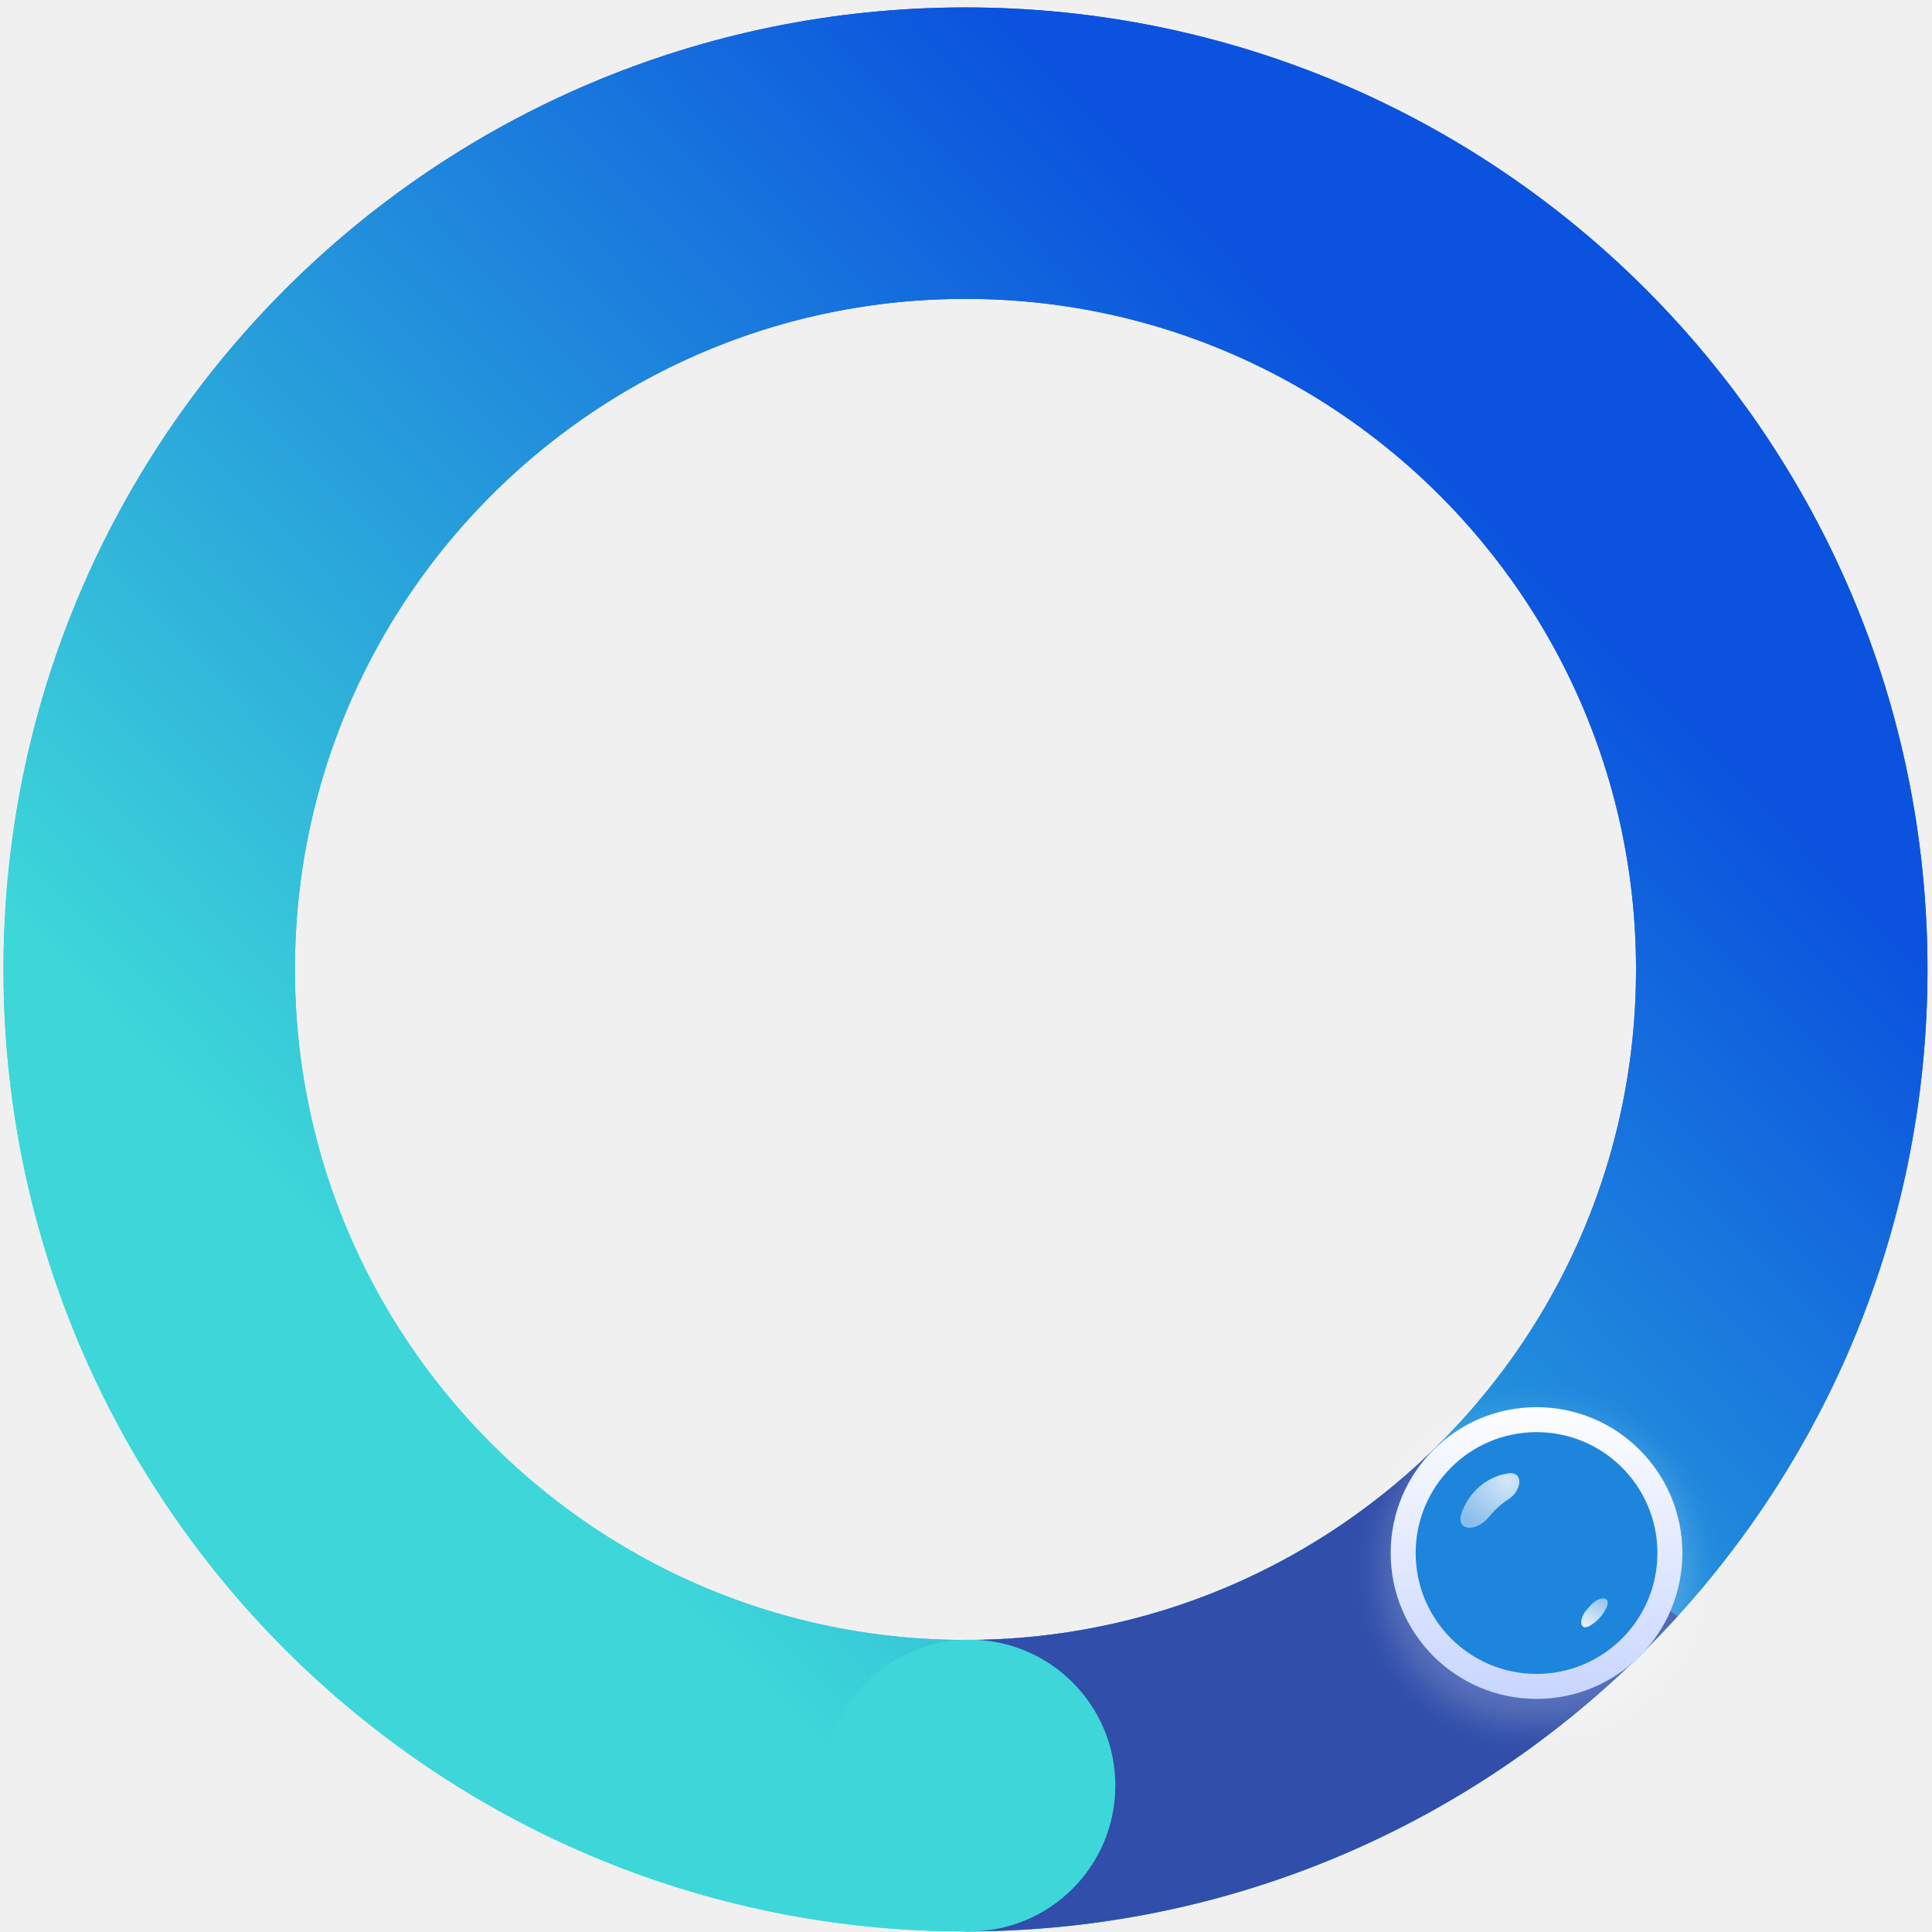
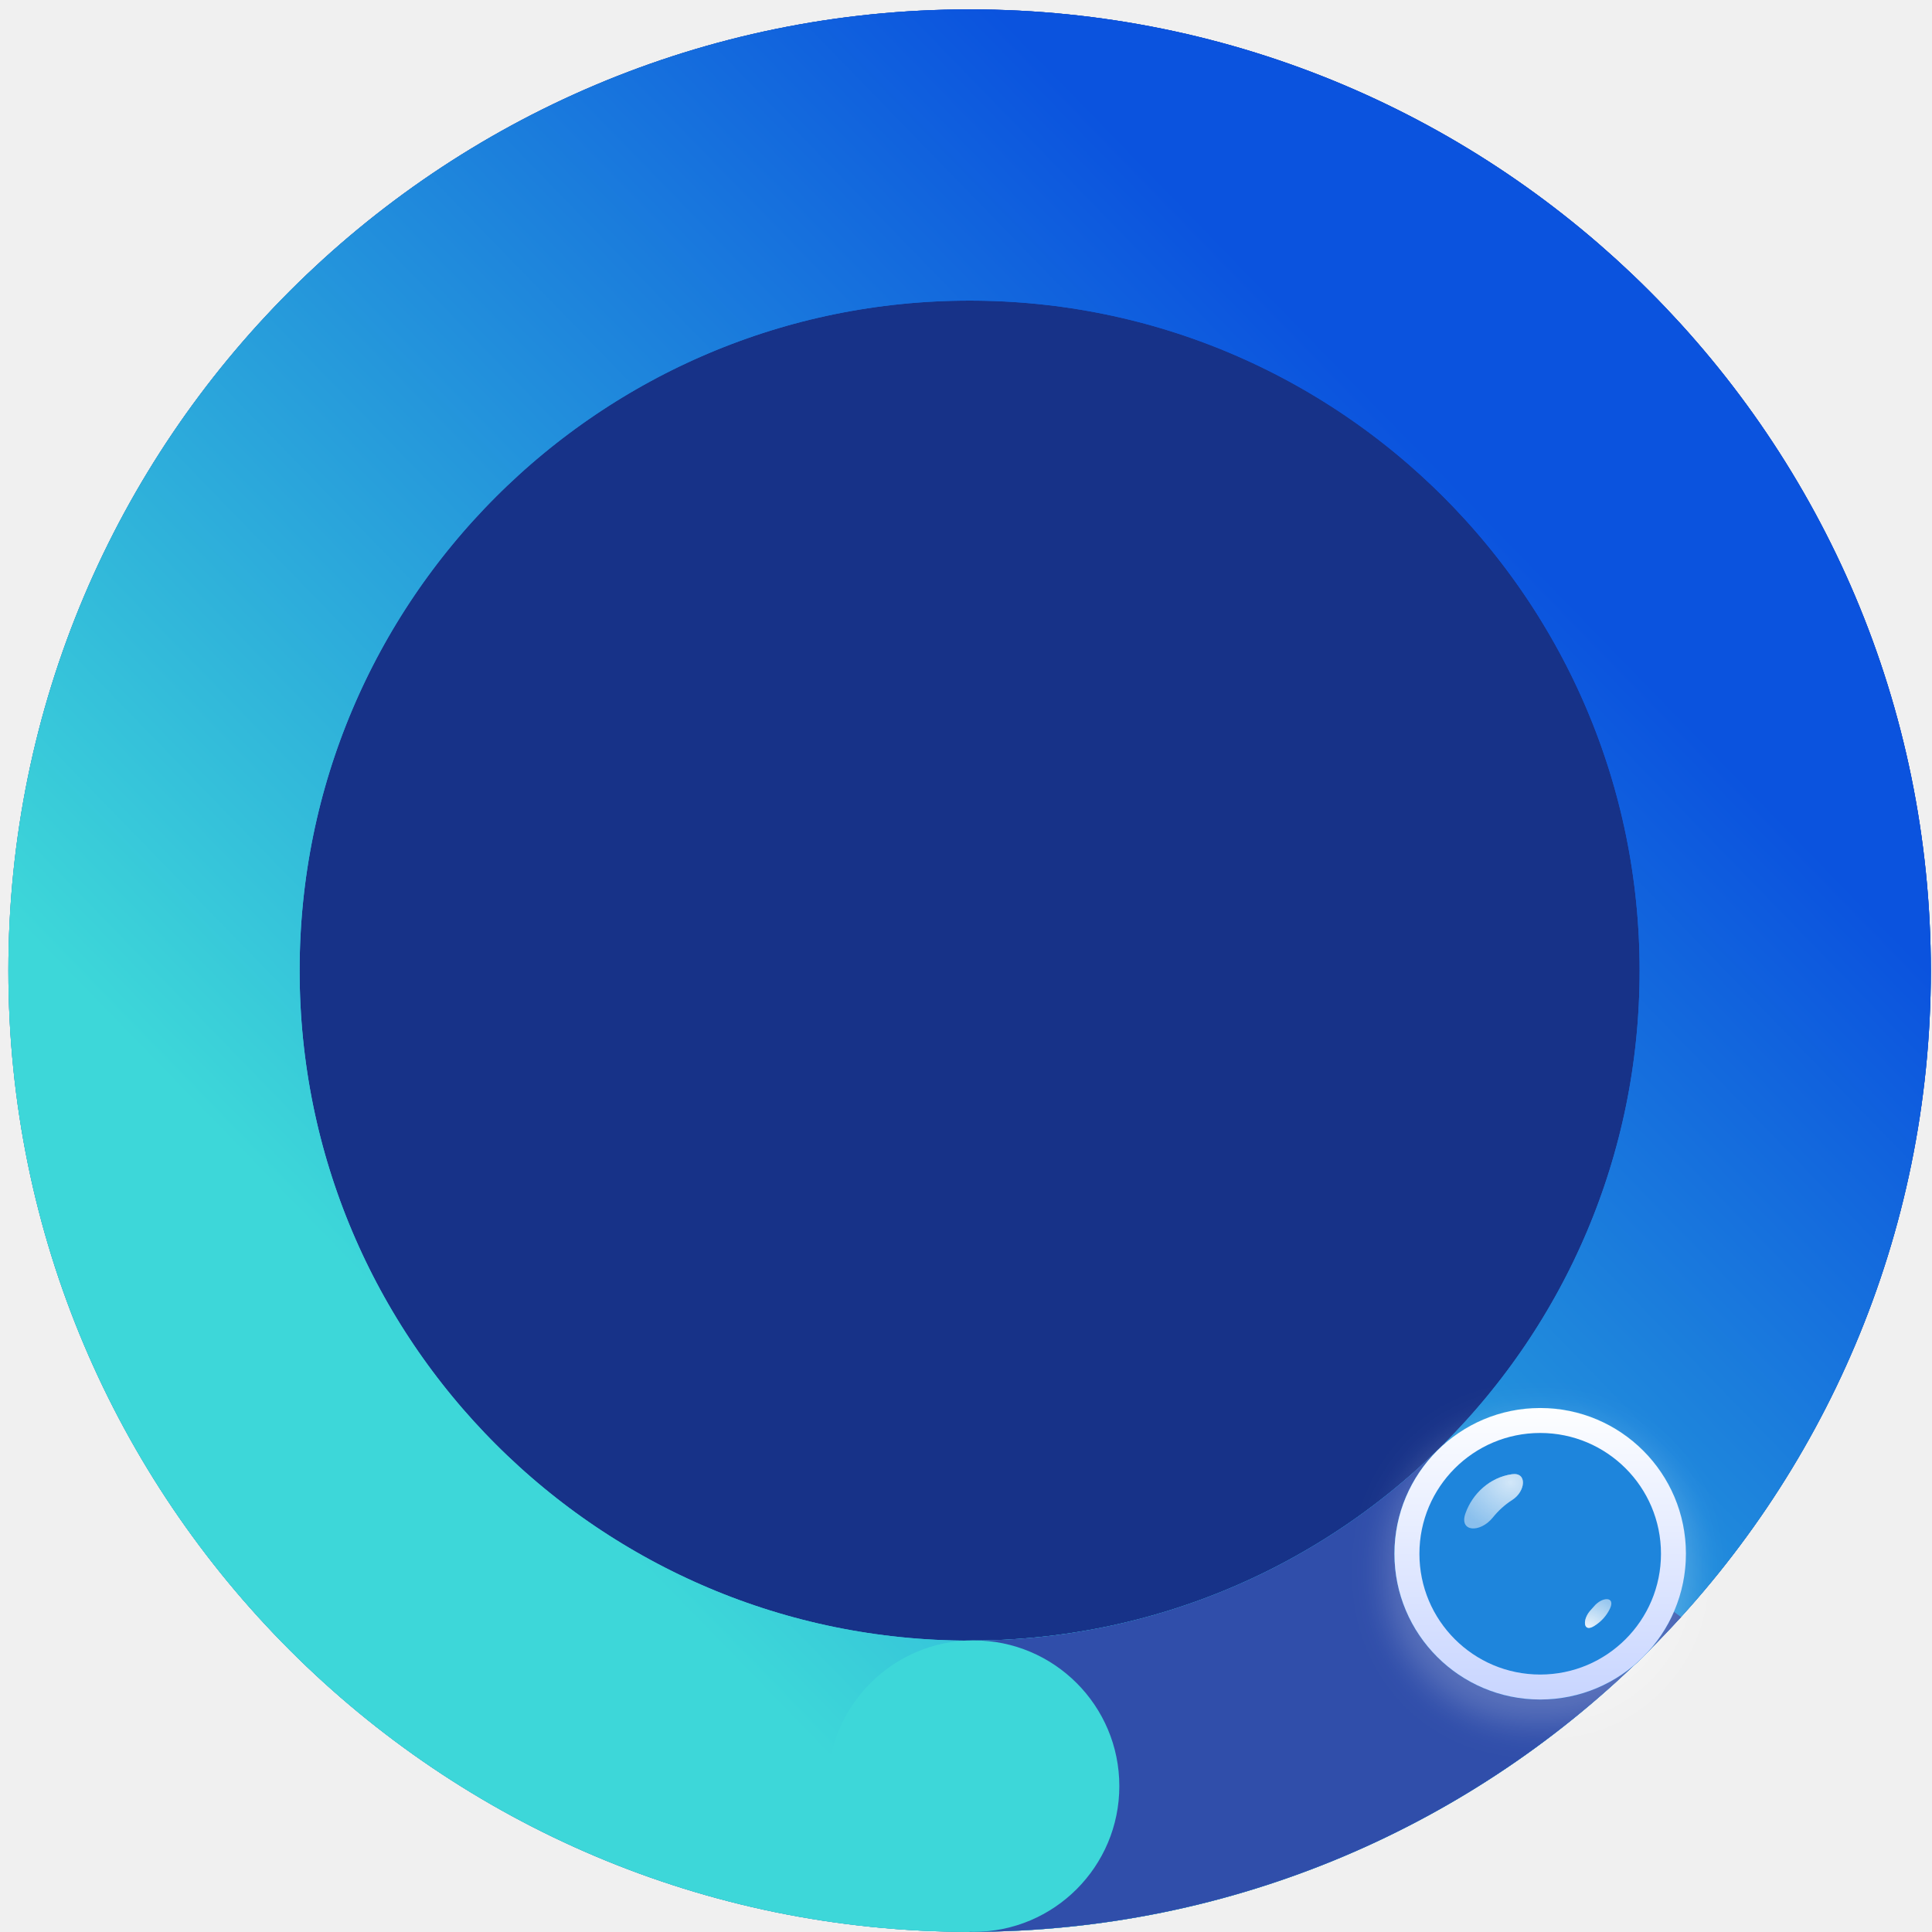
- <svg xmlns="http://www.w3.org/2000/svg" width="232" height="232" viewBox="0 0 232 232" fill="none">
-   <circle cx="115.938" cy="116.411" r="98.02" stroke="url(#paint0_linear)" stroke-width="35" />
-   <path d="M213.958 116.411C213.958 170.546 170.073 214.431 115.938 214.431C61.803 214.431 17.918 170.546 17.918 116.411C17.918 62.277 61.803 18.392 115.938 18.392C170.073 18.392 213.958 62.277 213.958 116.411Z" stroke="url(#paint1_linear)" stroke-width="35" />
-   <path fill-rule="evenodd" clip-rule="evenodd" d="M173.051 173.171C158.466 187.847 138.263 196.932 115.938 196.932V231.932C149.826 231.932 180.306 217.34 201.437 194.097L173.051 173.171Z" fill="#304EAA" />
-   <circle cx="116.416" cy="214.415" r="17.516" fill="#3DD7D9" />
+ <svg xmlns="http://www.w3.org/2000/svg" width="176" height="176" viewBox="0 0 176 176" fill="none">
+   <circle cx="88.329" cy="88.421" r="87.566" fill="#173288" />
+   <circle cx="88.329" cy="88.421" r="74.3" stroke="url(#paint0_linear)" stroke-width="26.53" />
+   <path d="M162.63 88.421C162.63 129.456 129.364 162.722 88.329 162.722C47.294 162.722 14.029 129.456 14.029 88.421C14.029 47.386 47.294 14.121 88.329 14.121C129.364 14.121 162.63 47.386 162.63 88.421Z" stroke="url(#paint1_linear)" stroke-width="26.53" />
+   <path fill-rule="evenodd" clip-rule="evenodd" d="M131.622 131.446C120.566 142.57 105.252 149.458 88.329 149.458V175.988C114.017 175.988 137.121 164.927 153.139 147.308L131.622 131.446Z" fill="#304EAA" />
+   <circle cx="88.691" cy="162.71" r="13.277" fill="#3DD7D9" />
+   <circle cx="140.308" cy="141.544" r="13.277" fill="url(#paint2_linear)" />
  <g filter="url(#filter0_d)">
-     <rect x="166.998" y="168.976" width="35.031" height="35.031" rx="17.516" fill="#1E85DC" />
-     <rect x="168.498" y="170.476" width="32.031" height="32.031" rx="16.016" stroke="url(#paint2_linear)" stroke-width="3" />
+     <rect x="127.031" y="128.266" width="26.554" height="26.554" rx="13.277" fill="#1E85DC" />
+     <rect x="128.168" y="129.403" width="24.28" height="24.28" rx="12.14" stroke="url(#paint3_linear)" stroke-width="2.274" />
  </g>
  <g opacity="0.8">
-     <path d="M181.116 176.933C178.444 177.318 176.381 179.275 175.536 181.614C174.714 183.889 177.282 184.029 178.802 182.147C179.472 181.319 180.236 180.605 181.152 180.02C182.752 178.999 182.995 176.663 181.116 176.933Z" fill="white" fill-opacity="0.6" />
-     <path d="M181.116 176.933C178.444 177.318 176.381 179.275 175.536 181.614C174.714 183.889 177.282 184.029 178.802 182.147C179.472 181.319 180.236 180.605 181.152 180.02C182.752 178.999 182.995 176.663 181.116 176.933Z" fill="url(#paint3_radial)" />
+     <path d="M137.734 134.298C135.709 134.59 134.145 136.073 133.505 137.846C132.882 139.571 134.828 139.677 135.98 138.251C136.488 137.622 137.067 137.082 137.762 136.638C138.975 135.864 139.158 134.093 137.734 134.298Z" fill="white" fill-opacity="0.6" />
+     <path d="M137.734 134.298C135.709 134.59 134.145 136.073 133.505 137.846C132.882 139.571 134.828 139.677 135.98 138.251C136.488 137.622 137.067 137.082 137.762 136.638C138.975 135.864 139.158 134.093 137.734 134.298Z" fill="url(#paint4_radial)" />
  </g>
  <g opacity="0.9">
-     <path d="M190.933 195.209C191.809 194.693 192.495 193.927 192.898 193.076C193.588 191.618 191.969 191.6 190.949 192.849C190.841 192.981 190.728 193.109 190.61 193.232C189.572 194.316 189.64 195.971 190.933 195.209Z" fill="white" fill-opacity="0.6" />
-     <path d="M190.933 195.209C191.809 194.693 192.495 193.927 192.898 193.076C193.588 191.618 191.969 191.6 190.949 192.849C190.841 192.981 190.728 193.109 190.61 193.232C189.572 194.316 189.64 195.971 190.933 195.209Z" fill="url(#paint4_radial)" />
+     <path d="M145.175 148.152C145.839 147.761 146.36 147.18 146.665 146.535C147.188 145.43 145.96 145.416 145.187 146.363C145.106 146.463 145.02 146.56 144.93 146.653C144.144 147.475 144.195 148.73 145.175 148.152Z" fill="white" fill-opacity="0.6" />
+     <path d="M145.175 148.152C145.839 147.761 146.36 147.18 146.665 146.535C147.188 145.43 145.96 145.416 145.187 146.363C145.106 146.463 145.02 146.56 144.93 146.653C144.144 147.475 144.195 148.73 145.175 148.152Z" fill="url(#paint5_radial)" />
  </g>
  <defs>
-     <filter id="filter0_d" x="159.998" y="163.976" width="49.031" height="49.031" filterUnits="userSpaceOnUse" color-interpolation-filters="sRGB">
+     <filter id="filter0_d" x="121.725" y="124.476" width="37.166" height="37.166" filterUnits="userSpaceOnUse" color-interpolation-filters="sRGB">
      <feFlood flood-opacity="0" result="BackgroundImageFix" />
      <feColorMatrix in="SourceAlpha" type="matrix" values="0 0 0 0 0 0 0 0 0 0 0 0 0 0 0 0 0 0 127 0" />
-       <feMorphology radius="3" operator="dilate" in="SourceAlpha" result="effect1_dropShadow" />
-       <feOffset dy="2" />
-       <feGaussianBlur stdDeviation="2" />
+       <feMorphology radius="2.274" operator="dilate" in="SourceAlpha" result="effect1_dropShadow" />
+       <feOffset dy="1.516" />
+       <feGaussianBlur stdDeviation="1.516" />
      <feColorMatrix type="matrix" values="0 0 0 0 1 0 0 0 0 1 0 0 0 0 1 0 0 0 0.2 0" />
      <feBlend mode="normal" in2="BackgroundImageFix" result="effect1_dropShadow" />
      <feBlend mode="normal" in="SourceGraphic" in2="effect1_dropShadow" result="shape" />
    </filter>
-     <linearGradient id="paint0_linear" x1="231.458" y1="116.412" x2="115.938" y2="228.688" gradientUnits="userSpaceOnUse">
+     <linearGradient id="paint0_linear" x1="175.895" y1="88.421" x2="88.329" y2="173.529" gradientUnits="userSpaceOnUse">
      <stop stop-color="#0B53DE" />
      <stop offset="1" stop-color="#3DD7D9" />
    </linearGradient>
-     <linearGradient id="paint1_linear" x1="231.458" y1="116.412" x2="115.938" y2="228.688" gradientUnits="userSpaceOnUse">
+     <linearGradient id="paint1_linear" x1="175.895" y1="88.421" x2="88.329" y2="173.529" gradientUnits="userSpaceOnUse">
      <stop stop-color="#0B53DE" />
      <stop offset="1" stop-color="#3DD7D9" />
    </linearGradient>
-     <linearGradient id="paint2_linear" x1="184.514" y1="168.976" x2="184.514" y2="204.007" gradientUnits="userSpaceOnUse">
+     <linearGradient id="paint2_linear" x1="140.308" y1="128.266" x2="140.308" y2="154.821" gradientUnits="userSpaceOnUse">
+       <stop stop-color="#3DD7D9" />
+       <stop offset="1" stop-color="#1E85DC" />
+     </linearGradient>
+     <linearGradient id="paint3_linear" x1="140.308" y1="128.266" x2="140.308" y2="154.821" gradientUnits="userSpaceOnUse">
      <stop stop-color="#FDFEFF" />
      <stop offset="1" stop-color="#C8D5FF" />
    </linearGradient>
-     <radialGradient id="paint3_radial" cx="0" cy="0" r="1" gradientUnits="userSpaceOnUse" gradientTransform="translate(180.944 177.874) rotate(94.4565) scale(6.12722 6.79151)">
+     <radialGradient id="paint4_radial" cx="0" cy="0" r="1" gradientUnits="userSpaceOnUse" gradientTransform="translate(137.604 135.011) rotate(94.4565) scale(4.64452 5.14806)">
      <stop stop-color="white" />
      <stop offset="1" stop-color="white" stop-opacity="0" />
    </radialGradient>
-     <radialGradient id="paint4_radial" cx="0" cy="0" r="1" gradientUnits="userSpaceOnUse" gradientTransform="translate(190.247 195.272) rotate(-91.1017) scale(3.67633 4.07491)">
+     <radialGradient id="paint5_radial" cx="0" cy="0" r="1" gradientUnits="userSpaceOnUse" gradientTransform="translate(144.655 148.2) rotate(-91.1017) scale(2.78671 3.08884)">
      <stop stop-color="white" />
      <stop offset="1" stop-color="white" stop-opacity="0" />
    </radialGradient>
  </defs>
</svg>
